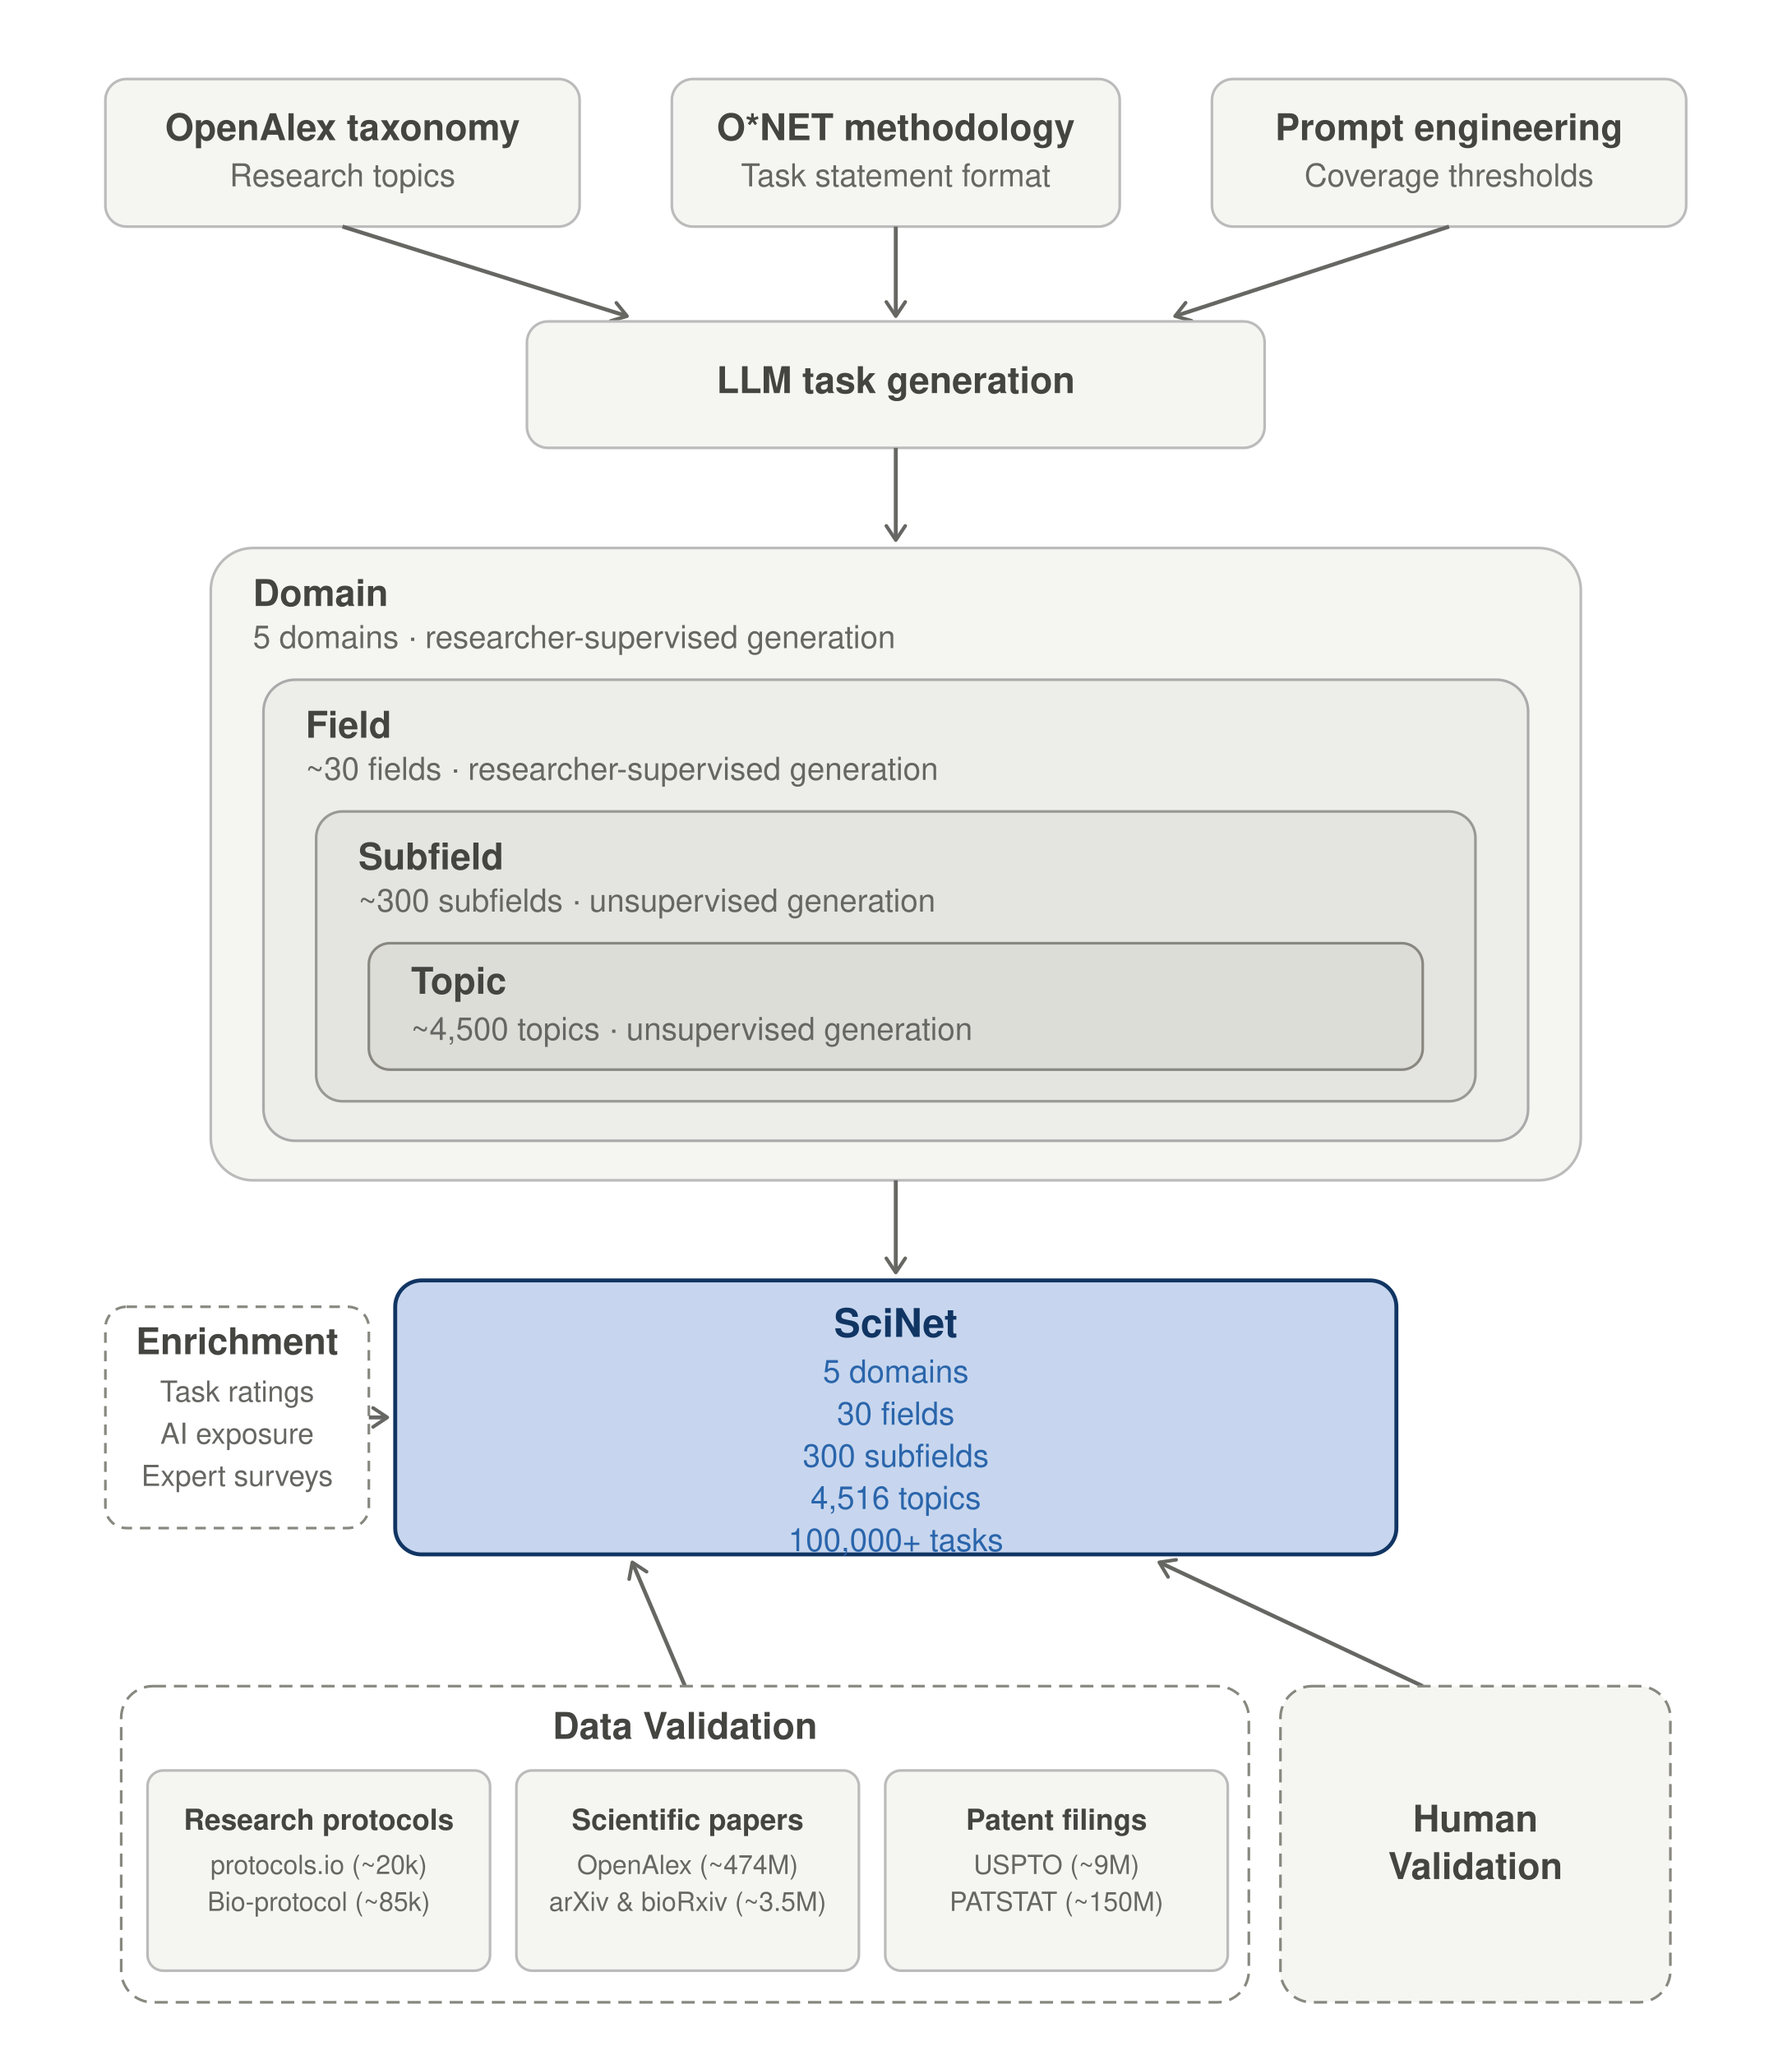
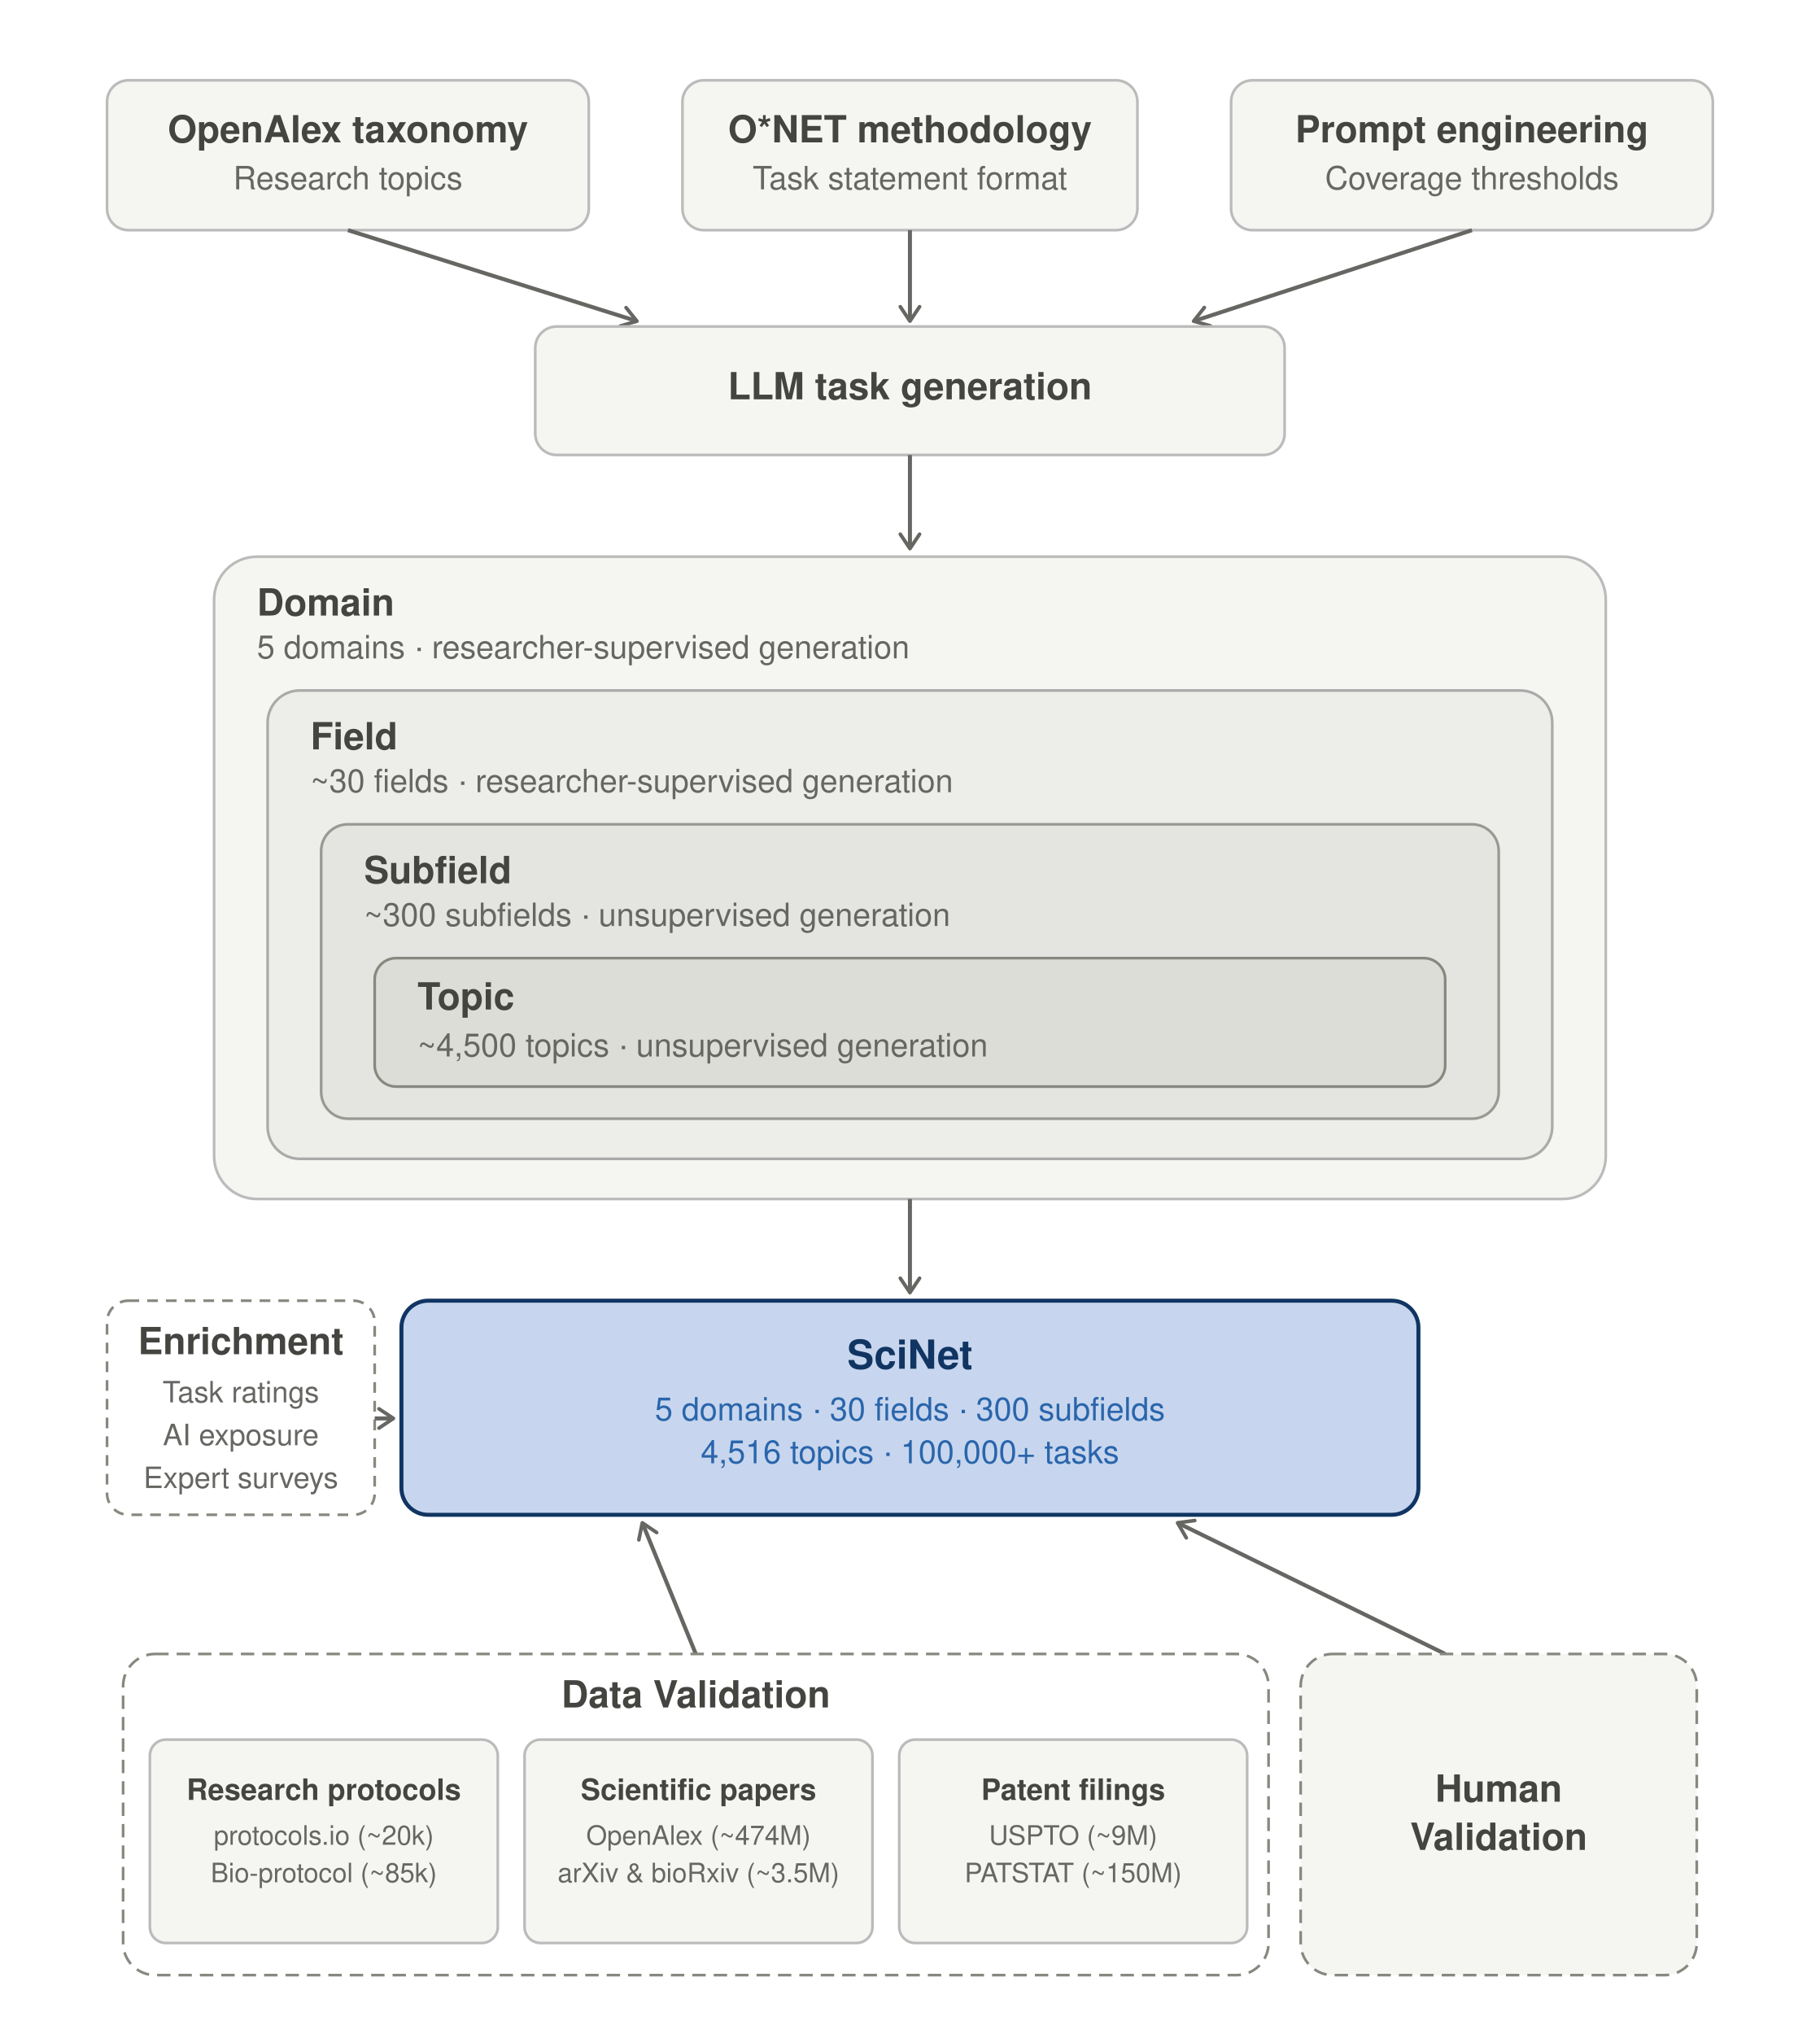
- <svg xmlns="http://www.w3.org/2000/svg" width="680" height="780" viewBox="0 0 680 780">
+ <svg xmlns="http://www.w3.org/2000/svg" width="680" height="760" viewBox="0 0 680 760">
  <defs>
    <marker id="arr" viewBox="0 0 10 10" refX="8" refY="5" markerWidth="6" markerHeight="6" orient="auto-start-reverse">
      <path d="M2 1L8 5L2 9" fill="none" stroke="#666663" stroke-width="1.5" stroke-linecap="round" stroke-linejoin="round" />
    </marker>
  </defs>
  <rect x="40" y="30" width="180" height="56" rx="8" fill="#F5F5F2" stroke="#BBBBBB" stroke-width="1" />
  <text x="130" y="50" text-anchor="middle" dominant-baseline="central" font-family="Helvetica,Arial,sans-serif" font-size="14" font-weight="600" fill="#444441">OpenAlex taxonomy</text>
  <text x="130" y="68" text-anchor="middle" dominant-baseline="central" font-family="Helvetica,Arial,sans-serif" font-size="12" fill="#666663">Research topics</text>
  <rect x="255" y="30" width="170" height="56" rx="8" fill="#F5F5F2" stroke="#BBBBBB" stroke-width="1" />
  <text x="340" y="50" text-anchor="middle" dominant-baseline="central" font-family="Helvetica,Arial,sans-serif" font-size="14" font-weight="600" fill="#444441">O*NET methodology</text>
  <text x="340" y="68" text-anchor="middle" dominant-baseline="central" font-family="Helvetica,Arial,sans-serif" font-size="12" fill="#666663">Task statement format</text>
  <rect x="460" y="30" width="180" height="56" rx="8" fill="#F5F5F2" stroke="#BBBBBB" stroke-width="1" />
  <text x="550" y="50" text-anchor="middle" dominant-baseline="central" font-family="Helvetica,Arial,sans-serif" font-size="14" font-weight="600" fill="#444441">Prompt engineering</text>
  <text x="550" y="68" text-anchor="middle" dominant-baseline="central" font-family="Helvetica,Arial,sans-serif" font-size="12" fill="#666663">Coverage thresholds</text>
  <line x1="130" y1="86" x2="238" y2="120" stroke="#666663" stroke-width="1.5" marker-end="url(#arr)" />
  <line x1="340" y1="86" x2="340" y2="120" stroke="#666663" stroke-width="1.5" marker-end="url(#arr)" />
  <line x1="550" y1="86" x2="446" y2="120" stroke="#666663" stroke-width="1.5" marker-end="url(#arr)" />
  <rect x="200" y="122" width="280" height="48" rx="8" fill="#F5F5F2" stroke="#BBBBBB" stroke-width="1" />
  <text x="340" y="146" text-anchor="middle" dominant-baseline="central" font-family="Helvetica,Arial,sans-serif" font-size="14" font-weight="600" fill="#444441">LLM task generation</text>
  <line x1="340" y1="170" x2="340" y2="205" stroke="#666663" stroke-width="1.5" marker-end="url(#arr)" />
  <rect x="80" y="208" width="520" height="240" rx="16" fill="#F5F5F2" stroke="#BBBBBB" stroke-width="1" />
  <text x="96" y="230" text-anchor="start" font-family="Helvetica,Arial,sans-serif" font-size="14" font-weight="600" fill="#444441">Domain</text>
  <text x="96" y="246" text-anchor="start" font-family="Helvetica,Arial,sans-serif" font-size="12" fill="#666663">5 domains · researcher-supervised generation</text>
  <rect x="100" y="258" width="480" height="175" rx="12" fill="#EDEDEA" stroke="#AAAAAA" stroke-width="1" />
  <text x="116" y="280" text-anchor="start" font-family="Helvetica,Arial,sans-serif" font-size="14" font-weight="600" fill="#444441">Field</text>
  <text x="116" y="296" text-anchor="start" font-family="Helvetica,Arial,sans-serif" font-size="12" fill="#666663">~30 fields · researcher-supervised generation</text>
  <rect x="120" y="308" width="440" height="110" rx="10" fill="#E4E4E0" stroke="#999994" stroke-width="1" />
  <text x="136" y="330" text-anchor="start" font-family="Helvetica,Arial,sans-serif" font-size="14" font-weight="600" fill="#444441">Subfield</text>
  <text x="136" y="346" text-anchor="start" font-family="Helvetica,Arial,sans-serif" font-size="12" fill="#666663">~300 subfields · unsupervised generation</text>
  <rect x="140" y="358" width="400" height="48" rx="8" fill="#DDDDD8" stroke="#888880" stroke-width="1" />
  <text x="156" y="374" text-anchor="start" dominant-baseline="central" font-family="Helvetica,Arial,sans-serif" font-size="14" font-weight="600" fill="#444441">Topic</text>
  <text x="156" y="392" text-anchor="start" dominant-baseline="central" font-family="Helvetica,Arial,sans-serif" font-size="12" fill="#666663">~4,500 topics · unsupervised generation</text>
  <line x1="340" y1="448" x2="340" y2="483" stroke="#666663" stroke-width="1.5" marker-end="url(#arr)" />
-   <rect x="150" y="486" width="380" height="104" rx="10" fill="#C7D6EE" stroke="#113563" stroke-width="1.5" />
-   <text x="340" y="504" text-anchor="middle" dominant-baseline="central" font-family="Helvetica,Arial,sans-serif" font-size="15" font-weight="700" fill="#113563">SciNet</text>
-   <text x="340" y="522" text-anchor="middle" dominant-baseline="central" font-family="Helvetica,Arial,sans-serif" font-size="12" fill="#2A65AB">5 domains</text>
-   <text x="340" y="538" text-anchor="middle" dominant-baseline="central" font-family="Helvetica,Arial,sans-serif" font-size="12" fill="#2A65AB">30 fields</text>
-   <text x="340" y="554" text-anchor="middle" dominant-baseline="central" font-family="Helvetica,Arial,sans-serif" font-size="12" fill="#2A65AB">300 subfields</text>
-   <text x="340" y="570" text-anchor="middle" dominant-baseline="central" font-family="Helvetica,Arial,sans-serif" font-size="12" fill="#2A65AB">4,516 topics</text>
-   <text x="340" y="586" text-anchor="middle" dominant-baseline="central" font-family="Helvetica,Arial,sans-serif" font-size="12" fill="#2A65AB">100,000+ tasks</text>
-   <line x1="260" y1="640" x2="240" y2="593" stroke="#666663" stroke-width="1.5" marker-end="url(#arr)" />
-   <line x1="540" y1="640" x2="440" y2="593" stroke="#666663" stroke-width="1.5" marker-end="url(#arr)" />
-   <rect x="46" y="640" width="428" height="120" rx="12" fill="none" stroke="#888880" stroke-width="1" stroke-dasharray="5 3" />
-   <text x="260" y="660" text-anchor="middle" font-family="Helvetica,Arial,sans-serif" font-size="14" font-weight="600" fill="#444441">Data Validation</text>
-   <rect x="56" y="672" width="130" height="76" rx="6" fill="#F5F5F2" stroke="#BBBBBB" stroke-width="1" />
-   <text x="121" y="692" text-anchor="middle" dominant-baseline="central" font-family="Helvetica,Arial,sans-serif" font-size="11" font-weight="600" fill="#444441">Research protocols</text>
-   <text x="121" y="709" text-anchor="middle" dominant-baseline="central" font-family="Helvetica,Arial,sans-serif" font-size="10" fill="#666663">protocols.io (~20k)</text>
-   <text x="121" y="723" text-anchor="middle" dominant-baseline="central" font-family="Helvetica,Arial,sans-serif" font-size="10" fill="#666663">Bio-protocol (~85k)</text>
-   <rect x="196" y="672" width="130" height="76" rx="6" fill="#F5F5F2" stroke="#BBBBBB" stroke-width="1" />
-   <text x="261" y="692" text-anchor="middle" dominant-baseline="central" font-family="Helvetica,Arial,sans-serif" font-size="11" font-weight="600" fill="#444441">Scientific papers</text>
-   <text x="261" y="709" text-anchor="middle" dominant-baseline="central" font-family="Helvetica,Arial,sans-serif" font-size="10" fill="#666663">OpenAlex (~474M)</text>
-   <text x="261" y="723" text-anchor="middle" dominant-baseline="central" font-family="Helvetica,Arial,sans-serif" font-size="10" fill="#666663">arXiv &amp; bioRxiv (~3.5M)</text>
-   <rect x="336" y="672" width="130" height="76" rx="6" fill="#F5F5F2" stroke="#BBBBBB" stroke-width="1" />
-   <text x="401" y="692" text-anchor="middle" dominant-baseline="central" font-family="Helvetica,Arial,sans-serif" font-size="11" font-weight="600" fill="#444441">Patent filings</text>
-   <text x="401" y="709" text-anchor="middle" dominant-baseline="central" font-family="Helvetica,Arial,sans-serif" font-size="10" fill="#666663">USPTO (~9M)</text>
-   <text x="401" y="723" text-anchor="middle" dominant-baseline="central" font-family="Helvetica,Arial,sans-serif" font-size="10" fill="#666663">PATSTAT (~150M)</text>
-   <rect x="486" y="640" width="148" height="120" rx="12" fill="#F5F5F2" stroke="#888880" stroke-width="1" stroke-dasharray="5 3" />
-   <text x="560" y="692" text-anchor="middle" dominant-baseline="central" font-family="Helvetica,Arial,sans-serif" font-size="14" font-weight="600" fill="#444441">Human</text>
-   <text x="560" y="710" text-anchor="middle" dominant-baseline="central" font-family="Helvetica,Arial,sans-serif" font-size="14" font-weight="600" fill="#444441">Validation</text>
-   <rect x="40" y="496" width="100" height="84" rx="8" fill="none" stroke="#888880" stroke-width="1" stroke-dasharray="4 3" />
-   <text x="90" y="514" text-anchor="middle" font-family="Helvetica,Arial,sans-serif" font-size="14" font-weight="600" fill="#444441">Enrichment</text>
-   <text x="90" y="532" text-anchor="middle" font-family="Helvetica,Arial,sans-serif" font-size="11" fill="#666663">Task ratings</text>
-   <text x="90" y="548" text-anchor="middle" font-family="Helvetica,Arial,sans-serif" font-size="11" fill="#666663">AI exposure</text>
-   <text x="90" y="564" text-anchor="middle" font-family="Helvetica,Arial,sans-serif" font-size="11" fill="#666663">Expert surveys</text>
-   <line x1="140" y1="538" x2="147" y2="538" stroke="#666663" stroke-width="1.5" marker-end="url(#arr)" />
+   <rect x="150" y="486" width="380" height="80" rx="10" fill="#C7D6EE" stroke="#113563" stroke-width="1.5" />
+   <text x="340" y="508" text-anchor="middle" dominant-baseline="central" font-family="Helvetica,Arial,sans-serif" font-size="15" font-weight="700" fill="#113563">SciNet</text>
+   <text x="340" y="528" text-anchor="middle" dominant-baseline="central" font-family="Helvetica,Arial,sans-serif" font-size="12" fill="#2A65AB">5 domains · 30 fields · 300 subfields</text>
+   <text x="340" y="544" text-anchor="middle" dominant-baseline="central" font-family="Helvetica,Arial,sans-serif" font-size="12" fill="#2A65AB">4,516 topics · 100,000+ tasks</text>
+   <line x1="260" y1="618" x2="240" y2="569" stroke="#666663" stroke-width="1.5" marker-end="url(#arr)" />
+   <line x1="540" y1="618" x2="440" y2="569" stroke="#666663" stroke-width="1.5" marker-end="url(#arr)" />
+   <rect x="46" y="618" width="428" height="120" rx="12" fill="none" stroke="#888880" stroke-width="1" stroke-dasharray="5 3" />
+   <text x="260" y="638" text-anchor="middle" font-family="Helvetica,Arial,sans-serif" font-size="14" font-weight="600" fill="#444441">Data Validation</text>
+   <rect x="56" y="650" width="130" height="76" rx="6" fill="#F5F5F2" stroke="#BBBBBB" stroke-width="1" />
+   <text x="121" y="670" text-anchor="middle" dominant-baseline="central" font-family="Helvetica,Arial,sans-serif" font-size="11" font-weight="600" fill="#444441">Research protocols</text>
+   <text x="121" y="687" text-anchor="middle" dominant-baseline="central" font-family="Helvetica,Arial,sans-serif" font-size="10" fill="#666663">protocols.io (~20k)</text>
+   <text x="121" y="701" text-anchor="middle" dominant-baseline="central" font-family="Helvetica,Arial,sans-serif" font-size="10" fill="#666663">Bio-protocol (~85k)</text>
+   <rect x="196" y="650" width="130" height="76" rx="6" fill="#F5F5F2" stroke="#BBBBBB" stroke-width="1" />
+   <text x="261" y="670" text-anchor="middle" dominant-baseline="central" font-family="Helvetica,Arial,sans-serif" font-size="11" font-weight="600" fill="#444441">Scientific papers</text>
+   <text x="261" y="687" text-anchor="middle" dominant-baseline="central" font-family="Helvetica,Arial,sans-serif" font-size="10" fill="#666663">OpenAlex (~474M)</text>
+   <text x="261" y="701" text-anchor="middle" dominant-baseline="central" font-family="Helvetica,Arial,sans-serif" font-size="10" fill="#666663">arXiv &amp; bioRxiv (~3.5M)</text>
+   <rect x="336" y="650" width="130" height="76" rx="6" fill="#F5F5F2" stroke="#BBBBBB" stroke-width="1" />
+   <text x="401" y="670" text-anchor="middle" dominant-baseline="central" font-family="Helvetica,Arial,sans-serif" font-size="11" font-weight="600" fill="#444441">Patent filings</text>
+   <text x="401" y="687" text-anchor="middle" dominant-baseline="central" font-family="Helvetica,Arial,sans-serif" font-size="10" fill="#666663">USPTO (~9M)</text>
+   <text x="401" y="701" text-anchor="middle" dominant-baseline="central" font-family="Helvetica,Arial,sans-serif" font-size="10" fill="#666663">PATSTAT (~150M)</text>
+   <rect x="486" y="618" width="148" height="120" rx="12" fill="#F5F5F2" stroke="#888880" stroke-width="1" stroke-dasharray="5 3" />
+   <text x="560" y="670" text-anchor="middle" dominant-baseline="central" font-family="Helvetica,Arial,sans-serif" font-size="14" font-weight="600" fill="#444441">Human</text>
+   <text x="560" y="688" text-anchor="middle" dominant-baseline="central" font-family="Helvetica,Arial,sans-serif" font-size="14" font-weight="600" fill="#444441">Validation</text>
+   <rect x="40" y="486" width="100" height="80" rx="8" fill="none" stroke="#888880" stroke-width="1" stroke-dasharray="4 3" />
+   <text x="90" y="506" text-anchor="middle" font-family="Helvetica,Arial,sans-serif" font-size="14" font-weight="600" fill="#444441">Enrichment</text>
+   <text x="90" y="524" text-anchor="middle" font-family="Helvetica,Arial,sans-serif" font-size="11" fill="#666663">Task ratings</text>
+   <text x="90" y="540" text-anchor="middle" font-family="Helvetica,Arial,sans-serif" font-size="11" fill="#666663">AI exposure</text>
+   <text x="90" y="556" text-anchor="middle" font-family="Helvetica,Arial,sans-serif" font-size="11" fill="#666663">Expert surveys</text>
+   <line x1="140" y1="530" x2="147" y2="530" stroke="#666663" stroke-width="1.5" marker-end="url(#arr)" />
</svg>
